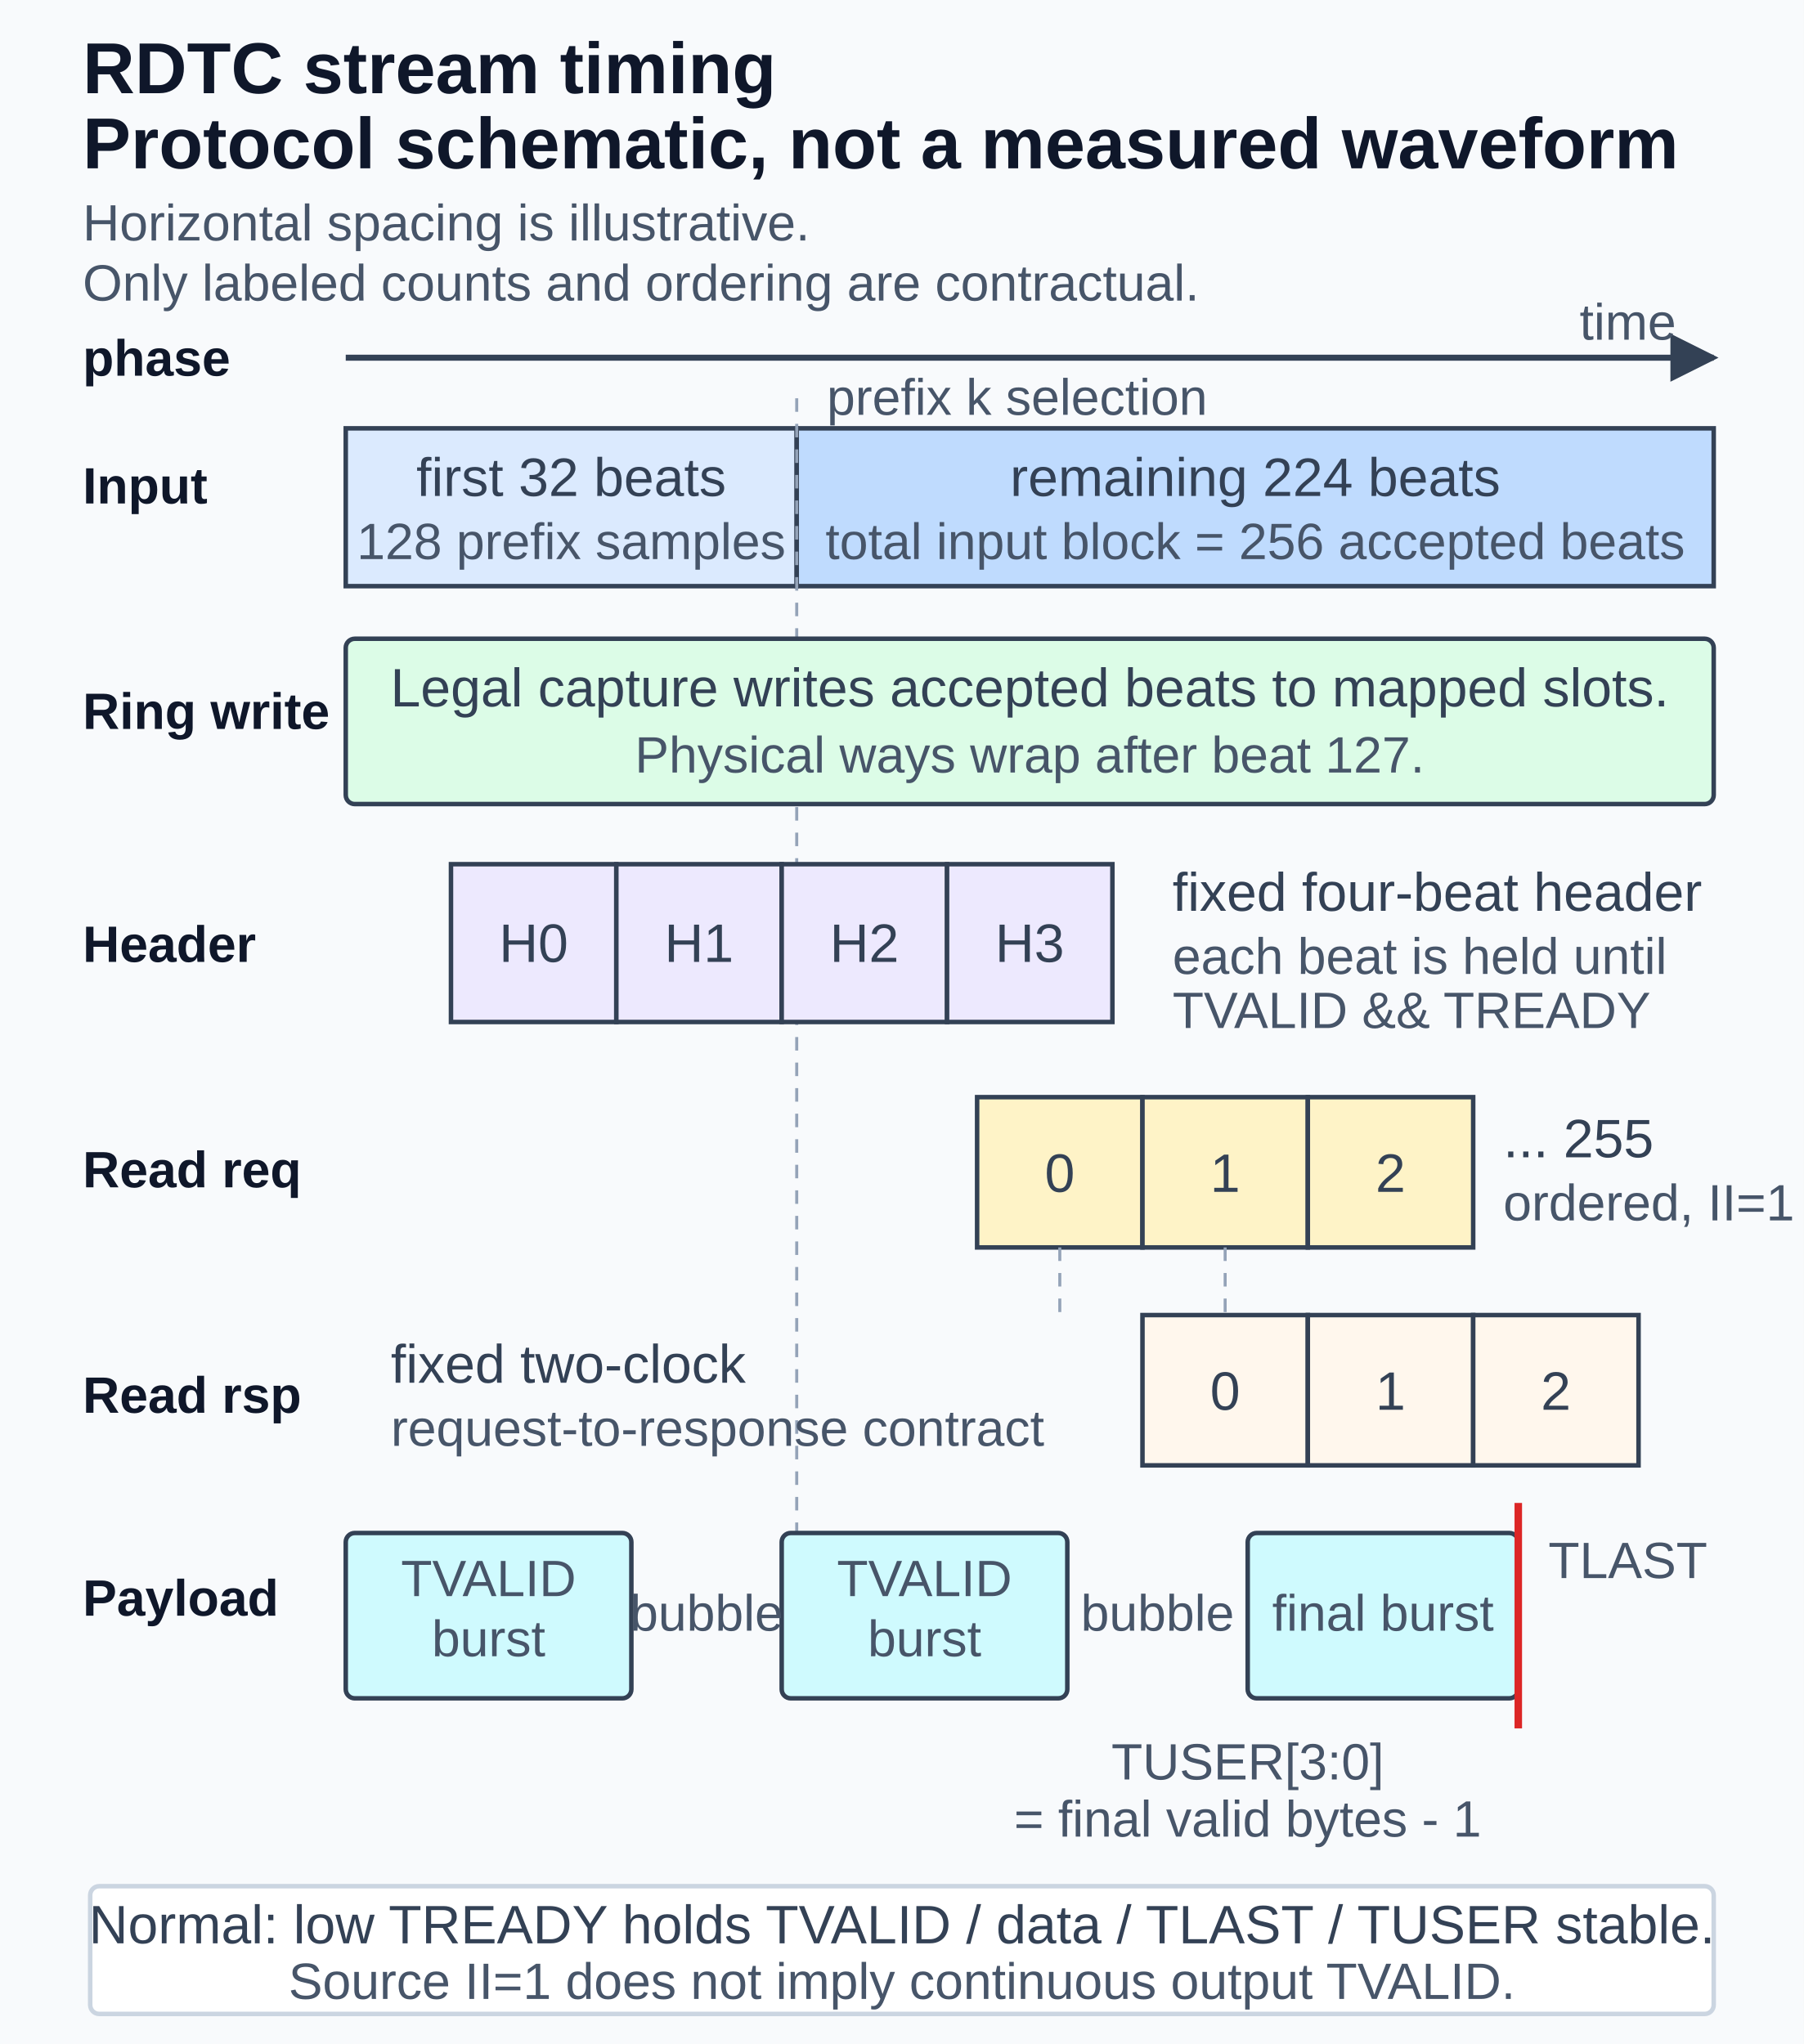
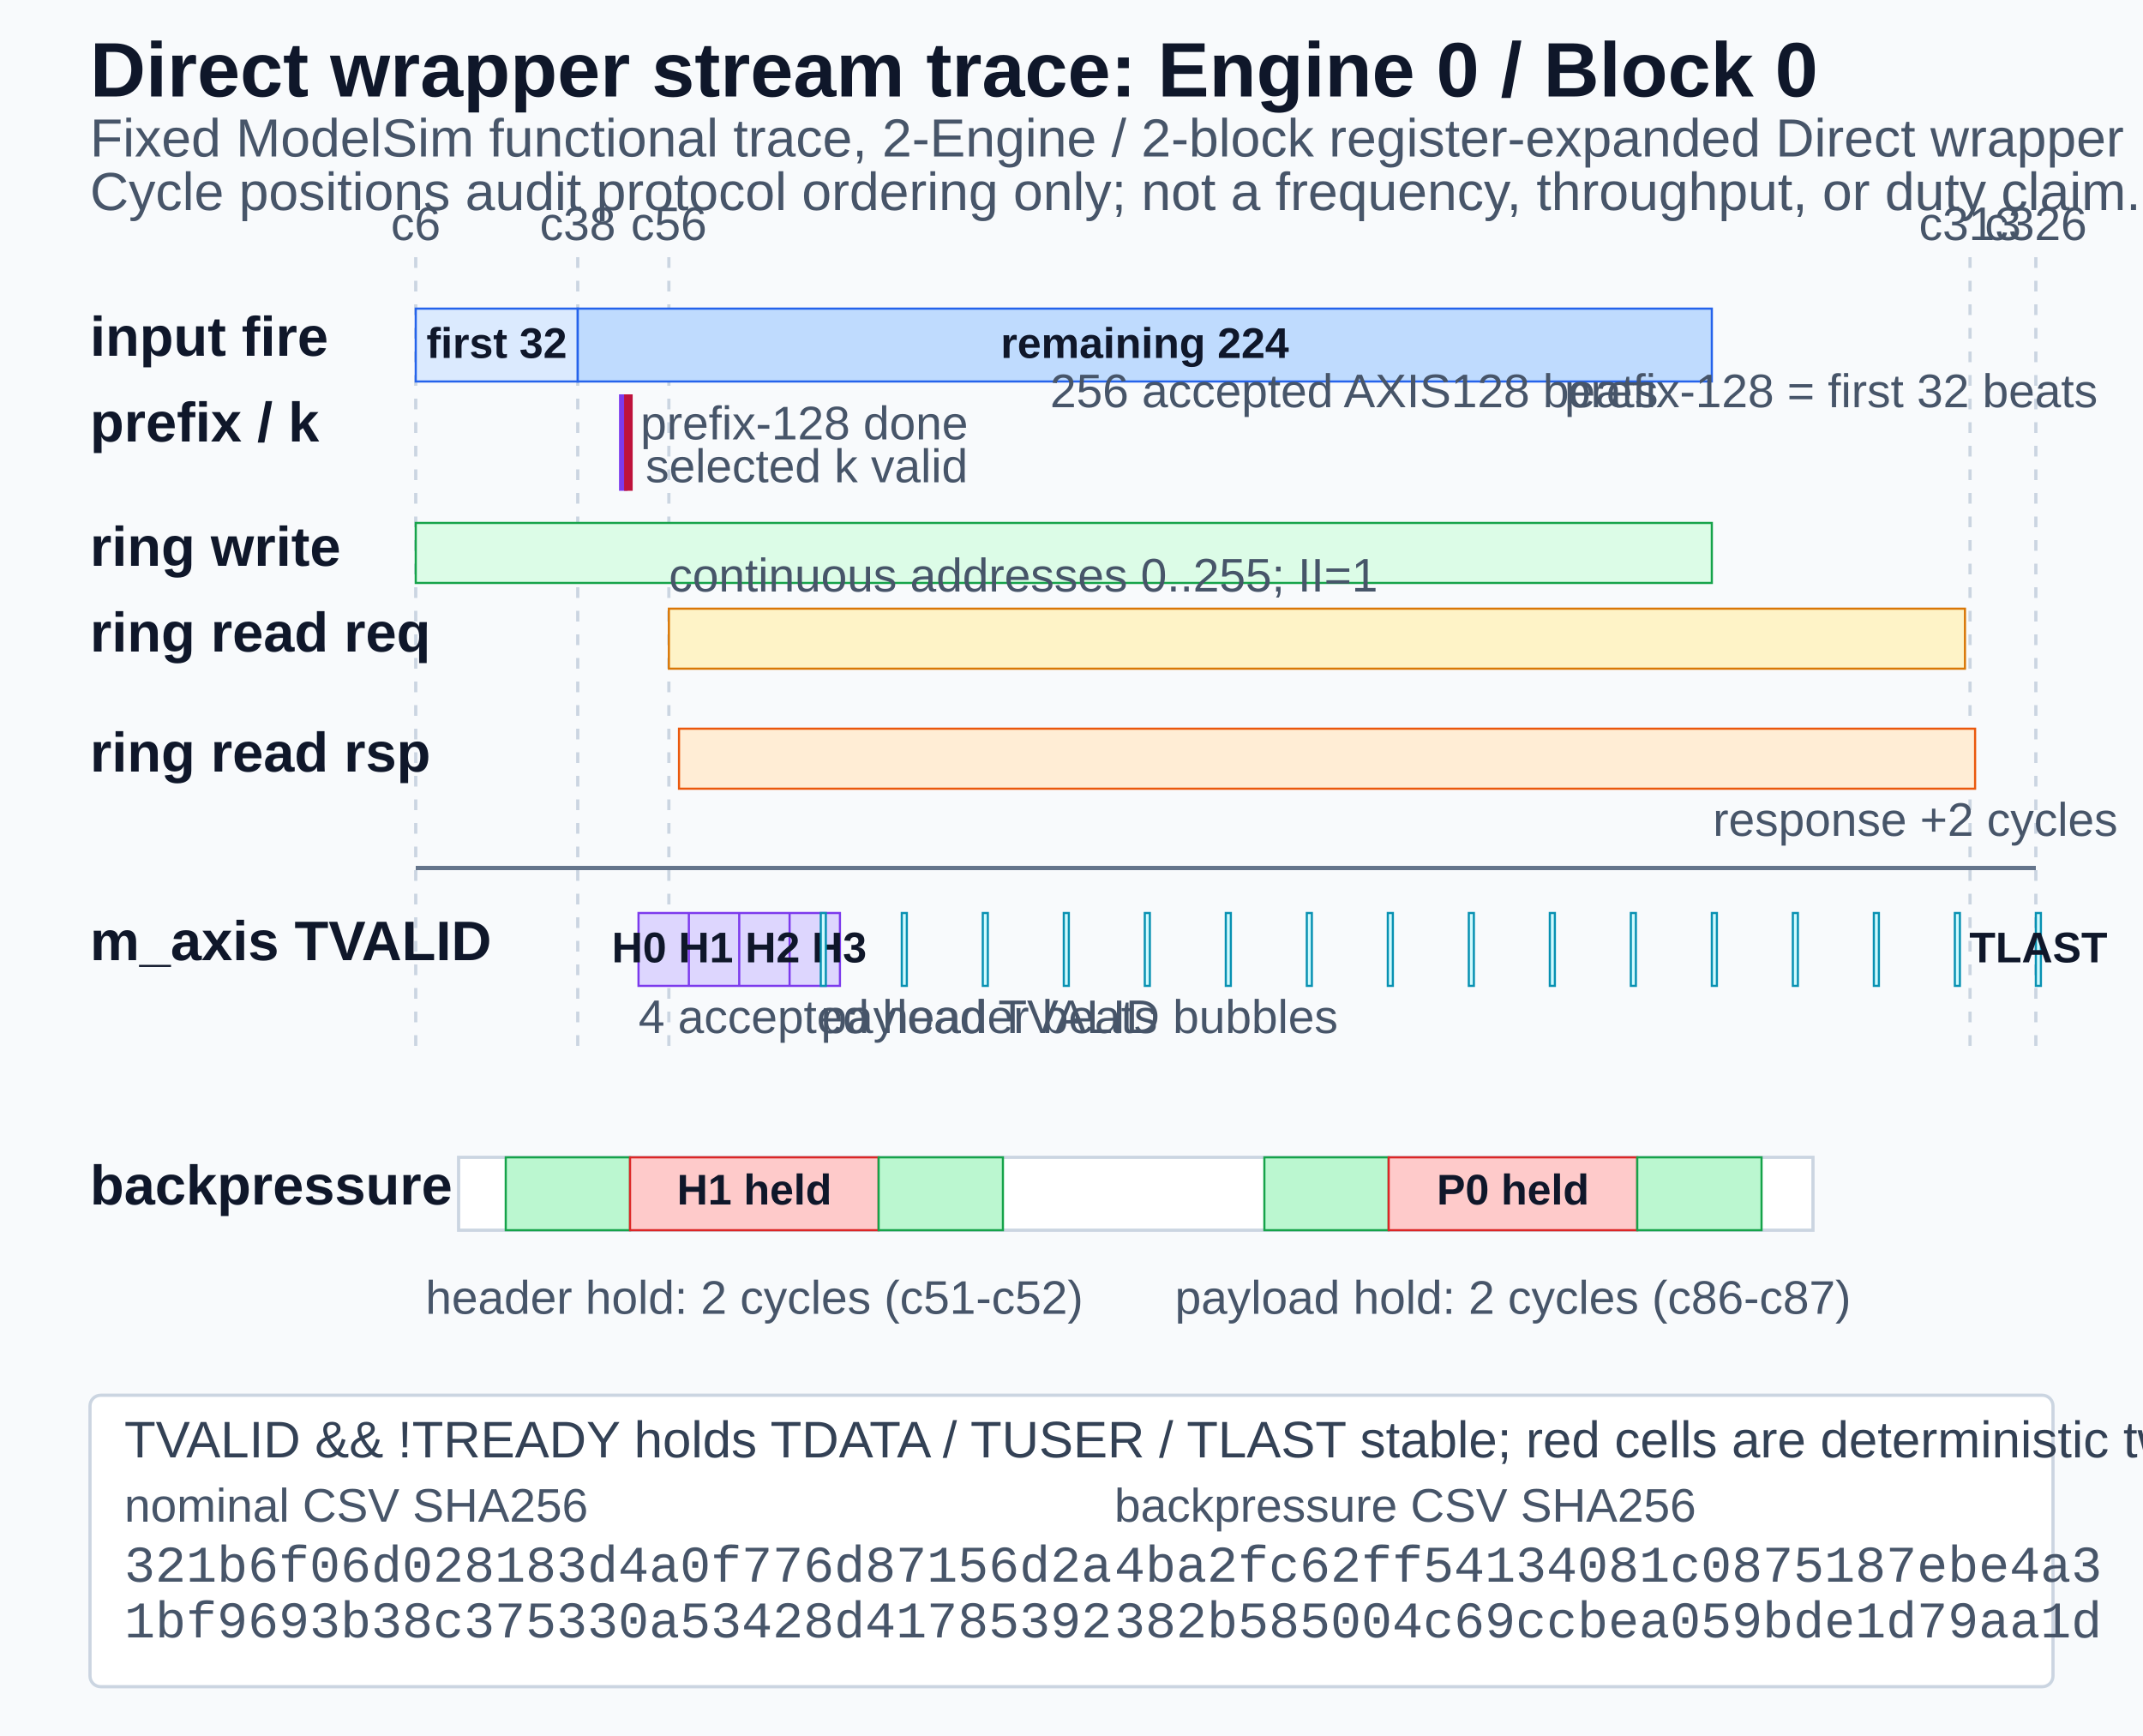
- <svg xmlns="http://www.w3.org/2000/svg" width="1200" height="1360" viewBox="0 0 1200 1360" role="img" aria-labelledby="title desc">
-   <defs>
-     <marker id="arrow" viewBox="0 0 10 10" refX="9" refY="5" markerWidth="8" markerHeight="8" orient="auto">
-       <path d="M0 0 L10 5 L0 10 z" fill="#334155" />
-     </marker>
-     <style>
-       .title{font:700 48px Arial,sans-serif;fill:#0f172a}.sub{font:400 34px Arial,sans-serif;fill:#475569}.head{font:700 34px Arial,sans-serif;fill:#0f172a}.body{font:400 36px Arial,sans-serif;fill:#334155}.note{font:400 34px Arial,sans-serif;fill:#475569}.lane{stroke:#334155;stroke-width:3}.guide{stroke:#94a3b8;stroke-width:2;stroke-dasharray:9 8}.time{stroke:#334155;stroke-width:4;fill:none;marker-end:url(#arrow)}
-     </style>
-   </defs>
-   <rect width="1200" height="1360" fill="#f8fafc" />
-   <text x="55" y="62" class="title">RDTC stream timing</text>
-   <text x="55" y="112" class="title">Protocol schematic, not a measured waveform</text>
-   <text x="55" y="160" class="sub">Horizontal spacing is illustrative.</text>
-   <text x="55" y="200" class="sub">Only labeled counts and ordering are contractual.</text>
-   <text x="55" y="250" class="head">phase</text>
-   <path d="M230 238 H1140" class="time" />
-   <text x="1115" y="226" text-anchor="end" class="note">time</text>
-   <text x="55" y="335" class="head">Input</text>
-   <rect x="230" y="285" width="300" height="105" fill="#dbeafe" class="lane" />
-   <text x="380" y="330" text-anchor="middle" class="body">first 32 beats</text>
-   <text x="380" y="372" text-anchor="middle" class="note">128 prefix samples</text>
-   <rect x="530" y="285" width="610" height="105" fill="#bfdbfe" class="lane" />
-   <text x="835" y="330" text-anchor="middle" class="body">remaining 224 beats</text>
-   <text x="835" y="372" text-anchor="middle" class="note">total input block = 256 accepted beats</text>
-   <line x1="530" y1="265" x2="530" y2="1125" class="guide" />
-   <text x="550" y="276" class="note">prefix k selection</text>
-   <text x="55" y="485" class="head">Ring write</text>
-   <rect x="230" y="425" width="910" height="110" rx="6" fill="#dcfce7" class="lane" />
-   <text x="685" y="470" text-anchor="middle" class="body">Legal capture writes accepted beats to mapped slots.</text>
-   <text x="685" y="514" text-anchor="middle" class="note">Physical ways wrap after beat 127.</text>
-   <text x="55" y="640" class="head">Header</text>
-   <rect x="300" y="575" width="110" height="105" fill="#ede9fe" class="lane" />
-   <rect x="410" y="575" width="110" height="105" fill="#ede9fe" class="lane" />
-   <rect x="520" y="575" width="110" height="105" fill="#ede9fe" class="lane" />
-   <rect x="630" y="575" width="110" height="105" fill="#ede9fe" class="lane" />
-   <text x="355" y="640" text-anchor="middle" class="body">H0</text>
-   <text x="465" y="640" text-anchor="middle" class="body">H1</text>
-   <text x="575" y="640" text-anchor="middle" class="body">H2</text>
-   <text x="685" y="640" text-anchor="middle" class="body">H3</text>
-   <text x="780" y="606" class="body">fixed four-beat header</text>
-   <text x="780" y="648" class="note">each beat is held until</text>
-   <text x="780" y="684" class="note">TVALID &amp;&amp; TREADY</text>
-   <text x="55" y="790" class="head">Read req</text>
-   <rect x="650" y="730" width="110" height="100" fill="#fef3c7" class="lane" />
-   <rect x="760" y="730" width="110" height="100" fill="#fef3c7" class="lane" />
-   <rect x="870" y="730" width="110" height="100" fill="#fef3c7" class="lane" />
-   <text x="705" y="793" text-anchor="middle" class="body">0</text>
-   <text x="815" y="793" text-anchor="middle" class="body">1</text>
-   <text x="925" y="793" text-anchor="middle" class="body">2</text>
-   <text x="1000" y="770" class="body">... 255</text>
-   <text x="1000" y="812" class="note">ordered, II=1</text>
-   <text x="55" y="940" class="head">Read rsp</text>
-   <path d="M705 830 V875" class="guide" />
-   <path d="M815 830 V875" class="guide" />
-   <rect x="760" y="875" width="110" height="100" fill="#fff7ed" class="lane" />
-   <rect x="870" y="875" width="110" height="100" fill="#fff7ed" class="lane" />
-   <rect x="980" y="875" width="110" height="100" fill="#fff7ed" class="lane" />
-   <text x="815" y="938" text-anchor="middle" class="body">0</text>
-   <text x="925" y="938" text-anchor="middle" class="body">1</text>
-   <text x="1035" y="938" text-anchor="middle" class="body">2</text>
-   <text x="260" y="920" class="body">fixed two-clock</text>
-   <text x="260" y="962" class="note">request-to-response contract</text>
-   <text x="55" y="1075" class="head">Payload</text>
-   <rect x="230" y="1020" width="190" height="110" rx="6" fill="#cffafe" class="lane" />
-   <rect x="520" y="1020" width="190" height="110" rx="6" fill="#cffafe" class="lane" />
-   <rect x="830" y="1020" width="180" height="110" rx="6" fill="#cffafe" class="lane" />
-   <text x="325" y="1062" text-anchor="middle" class="note">TVALID</text>
-   <text x="325" y="1102" text-anchor="middle" class="note">burst</text>
-   <text x="615" y="1062" text-anchor="middle" class="note">TVALID</text>
-   <text x="615" y="1102" text-anchor="middle" class="note">burst</text>
-   <text x="920" y="1085" text-anchor="middle" class="note">final burst</text>
-   <text x="470" y="1085" text-anchor="middle" class="note">bubble</text>
-   <text x="770" y="1085" text-anchor="middle" class="note">bubble</text>
-   <line x1="1010" y1="1000" x2="1010" y2="1150" stroke="#dc2626" stroke-width="5" />
-   <text x="1030" y="1050" class="note">TLAST</text>
-   <text x="830" y="1184" text-anchor="middle" class="note">TUSER[3:0]</text>
-   <text x="830" y="1222" text-anchor="middle" class="note">= final valid bytes - 1</text>
-   <rect x="60" y="1255" width="1080" height="85" rx="6" fill="#ffffff" stroke="#cbd5e1" stroke-width="3" />
-   <text x="600" y="1293" text-anchor="middle" class="body">Normal: low TREADY holds TVALID / data / TLAST / TUSER stable.</text>
-   <text x="600" y="1330" text-anchor="middle" class="note">Source II=1 does not imply continuous output TVALID.</text>
+ <svg xmlns="http://www.w3.org/2000/svg" width="1000" height="810" viewBox="0 0 1000 810" role="img" aria-labelledby="title desc">
+   <style>.title{font:700 36px Arial,sans-serif;fill:#0f172a}.sub{font:400 25px Arial,sans-serif;fill:#475569}.lane{font:700 26px Arial,sans-serif;fill:#0f172a}.note{font:400 24px Arial,sans-serif;fill:#334155}.tiny{font:400 22px Arial,sans-serif;fill:#475569}.hash{font:400 24px 'Courier New',monospace;fill:#475569}.inside{font:700 20px Arial,sans-serif;fill:#0f172a}.axis{stroke:#64748b;stroke-width:2}.marker{stroke:#cbd5e1;stroke-width:1.5;stroke-dasharray:5 6}.input{fill:#bfdbfe;stroke:#2563eb;stroke-width:1}.prefix{fill:#dbeafe;stroke:#2563eb;stroke-width:1}.write{fill:#dcfce7;stroke:#16a34a;stroke-width:1}.request{fill:#fef3c7;stroke:#d97706;stroke-width:1}.response{fill:#ffedd5;stroke:#ea580c;stroke-width:1}.header{fill:#ddd6fe;stroke:#7c3aed;stroke-width:1}.payload{fill:#cffafe;stroke:#0891b2;stroke-width:1}.hold{fill:#fecaca;stroke:#dc2626;stroke-width:1}.accepted{fill:#bbf7d0;stroke:#16a34a;stroke-width:1}.panel{fill:#ffffff;stroke:#cbd5e1;stroke-width:1.5}</style>
+   <rect width="1000" height="810" fill="#f8fafc" />
+   <text x="42" y="45" class="title">Direct wrapper stream trace: Engine 0 / Block 0</text>
+   <text x="42" y="73" class="sub">Fixed ModelSim functional trace, 2-Engine / 2-block register-expanded Direct wrapper</text>
+   <text x="42" y="98" class="sub">Cycle positions audit protocol ordering only; not a frequency, throughput, or duty claim.</text>
+   <line x1="194.00" y1="120" x2="194.00" y2="490" class="marker" />
+   <text x="194.00" y="112" class="tiny" text-anchor="middle">c6</text>
+   <line x1="269.60" y1="120" x2="269.60" y2="490" class="marker" />
+   <text x="269.60" y="112" class="tiny" text-anchor="middle">c38</text>
+   <line x1="312.12" y1="120" x2="312.12" y2="490" class="marker" />
+   <text x="312.12" y="112" class="tiny" text-anchor="middle">c56</text>
+   <line x1="919.29" y1="120" x2="919.29" y2="490" class="marker" />
+   <text x="919.29" y="112" class="tiny" text-anchor="middle">c313</text>
+   <line x1="950.00" y1="120" x2="950.00" y2="490" class="marker" />
+   <text x="950.00" y="112" class="tiny" text-anchor="middle">c326</text>
+   <text x="42" y="166" class="lane">input fire</text>
+   <rect x="194.00" y="144" width="75.60" height="34" class="prefix" />
+   <text x="231.80" y="167.0" text-anchor="middle" class="inside">first 32</text>
+   <rect x="269.60" y="144" width="529.20" height="34" class="input" />
+   <text x="534.20" y="167.0" text-anchor="middle" class="inside">remaining 224</text>
+   <text x="490.00" y="190" class="tiny">256 accepted AXIS128 beats</text>
+   <text x="730.00" y="190" class="tiny">prefix-128 = first 32 beats</text>
+   <text x="42" y="206" class="lane">prefix / k</text>
+   <line x1="290.86" y1="184" x2="290.86" y2="229" stroke="#7c3aed" stroke-width="4" />
+   <text x="298.86" y="205" class="tiny">prefix-128 done</text>
+   <line x1="293.23" y1="184" x2="293.23" y2="229" stroke="#be123c" stroke-width="4" />
+   <text x="301.23" y="225" class="tiny">selected k valid</text>
+   <text x="42" y="264" class="lane">ring write</text>
+   <rect x="194.00" y="244" width="604.80" height="28" class="write" />
+   <text x="42" y="304" class="lane">ring read req</text>
+   <rect x="312.12" y="284" width="604.80" height="28" class="request" />
+   <text x="312.12" y="276" class="tiny">continuous addresses 0..255; II=1</text>
+   <text x="42" y="360" class="lane">ring read rsp</text>
+   <rect x="316.85" y="340" width="604.80" height="28" class="response" />
+   <text x="799.29" y="390" class="tiny">response +2 cycles</text>
+   <line x1="194" y1="405" x2="950" y2="405" class="axis" />
+   <text x="42" y="448" class="lane">m_axis TVALID</text>
+   <rect x="297.95" y="426" width="94" height="34" class="header" />
+   <line x1="321.45" y1="426" x2="321.45" y2="460" stroke="#7c3aed" stroke-width="1" />
+   <line x1="344.95" y1="426" x2="344.95" y2="460" stroke="#7c3aed" stroke-width="1" />
+   <line x1="368.45" y1="426" x2="368.45" y2="460" stroke="#7c3aed" stroke-width="1" />
+   <text x="344.95" y="449" text-anchor="middle" class="inside">H0 H1 H2 H3</text>
+   <rect x="383.00" y="426" width="2.36" height="34" class="payload" />
+   <rect x="420.80" y="426" width="2.36" height="34" class="payload" />
+   <rect x="458.60" y="426" width="2.36" height="34" class="payload" />
+   <rect x="496.40" y="426" width="2.36" height="34" class="payload" />
+   <rect x="534.20" y="426" width="2.36" height="34" class="payload" />
+   <rect x="572.00" y="426" width="2.36" height="34" class="payload" />
+   <rect x="609.80" y="426" width="2.36" height="34" class="payload" />
+   <rect x="647.60" y="426" width="2.36" height="34" class="payload" />
+   <rect x="685.40" y="426" width="2.36" height="34" class="payload" />
+   <rect x="723.20" y="426" width="2.36" height="34" class="payload" />
+   <rect x="761.00" y="426" width="2.36" height="34" class="payload" />
+   <rect x="798.80" y="426" width="2.36" height="34" class="payload" />
+   <rect x="836.60" y="426" width="2.36" height="34" class="payload" />
+   <rect x="874.40" y="426" width="2.36" height="34" class="payload" />
+   <rect x="912.20" y="426" width="2.36" height="34" class="payload" />
+   <rect x="950.00" y="426" width="2.36" height="34" class="payload" />
+   <text x="951.18" y="449.0" text-anchor="middle" class="inside">TLAST</text>
+   <text x="297.95" y="482" class="tiny">4 accepted header beats</text>
+   <text x="383.00" y="482" class="tiny">payload TVALID bubbles</text>
+   <text x="42" y="562" class="lane">backpressure</text>
+   <rect x="214" y="540" width="632" height="34" class="panel" />
+   <rect x="236" y="540" width="58" height="34" class="accepted" />
+   <rect x="294" y="540" width="116" height="34" class="hold" />
+   <rect x="410" y="540" width="58" height="34" class="accepted" />
+   <text x="352" y="562" text-anchor="middle" class="inside">H1 held</text>
+   <rect x="590" y="540" width="58" height="34" class="accepted" />
+   <rect x="648" y="540" width="116" height="34" class="hold" />
+   <rect x="764" y="540" width="58" height="34" class="accepted" />
+   <text x="706" y="562" text-anchor="middle" class="inside">P0 held</text>
+   <text x="352" y="613" class="tiny" text-anchor="middle">header hold: 2 cycles (c51-c52)</text>
+   <text x="706" y="613" class="tiny" text-anchor="middle">payload hold: 2 cycles (c86-c87)</text>
+   <rect x="42" y="651" width="916" height="136" rx="5" class="panel" />
+   <text x="58" y="680" class="note">TVALID &amp;&amp; !TREADY holds TDATA / TUSER / TLAST stable; red cells are deterministic two-cycle holds.</text>
+   <text x="58" y="710" class="tiny">nominal CSV SHA256</text>
+   <text x="58" y="738" class="hash">321b6f06d028183d4a0f776d87156d2a</text>
+   <text x="58" y="764" class="hash">1bf9693b38c375330a53428d41785392</text>
+   <text x="520" y="710" class="tiny">backpressure CSV SHA256</text>
+   <text x="520" y="738" class="hash">4ba2fc62ff54134081c0875187ebe4a3</text>
+   <text x="520" y="764" class="hash">382b585004c69ccbea059bde1d79aa1d</text>
</svg>
